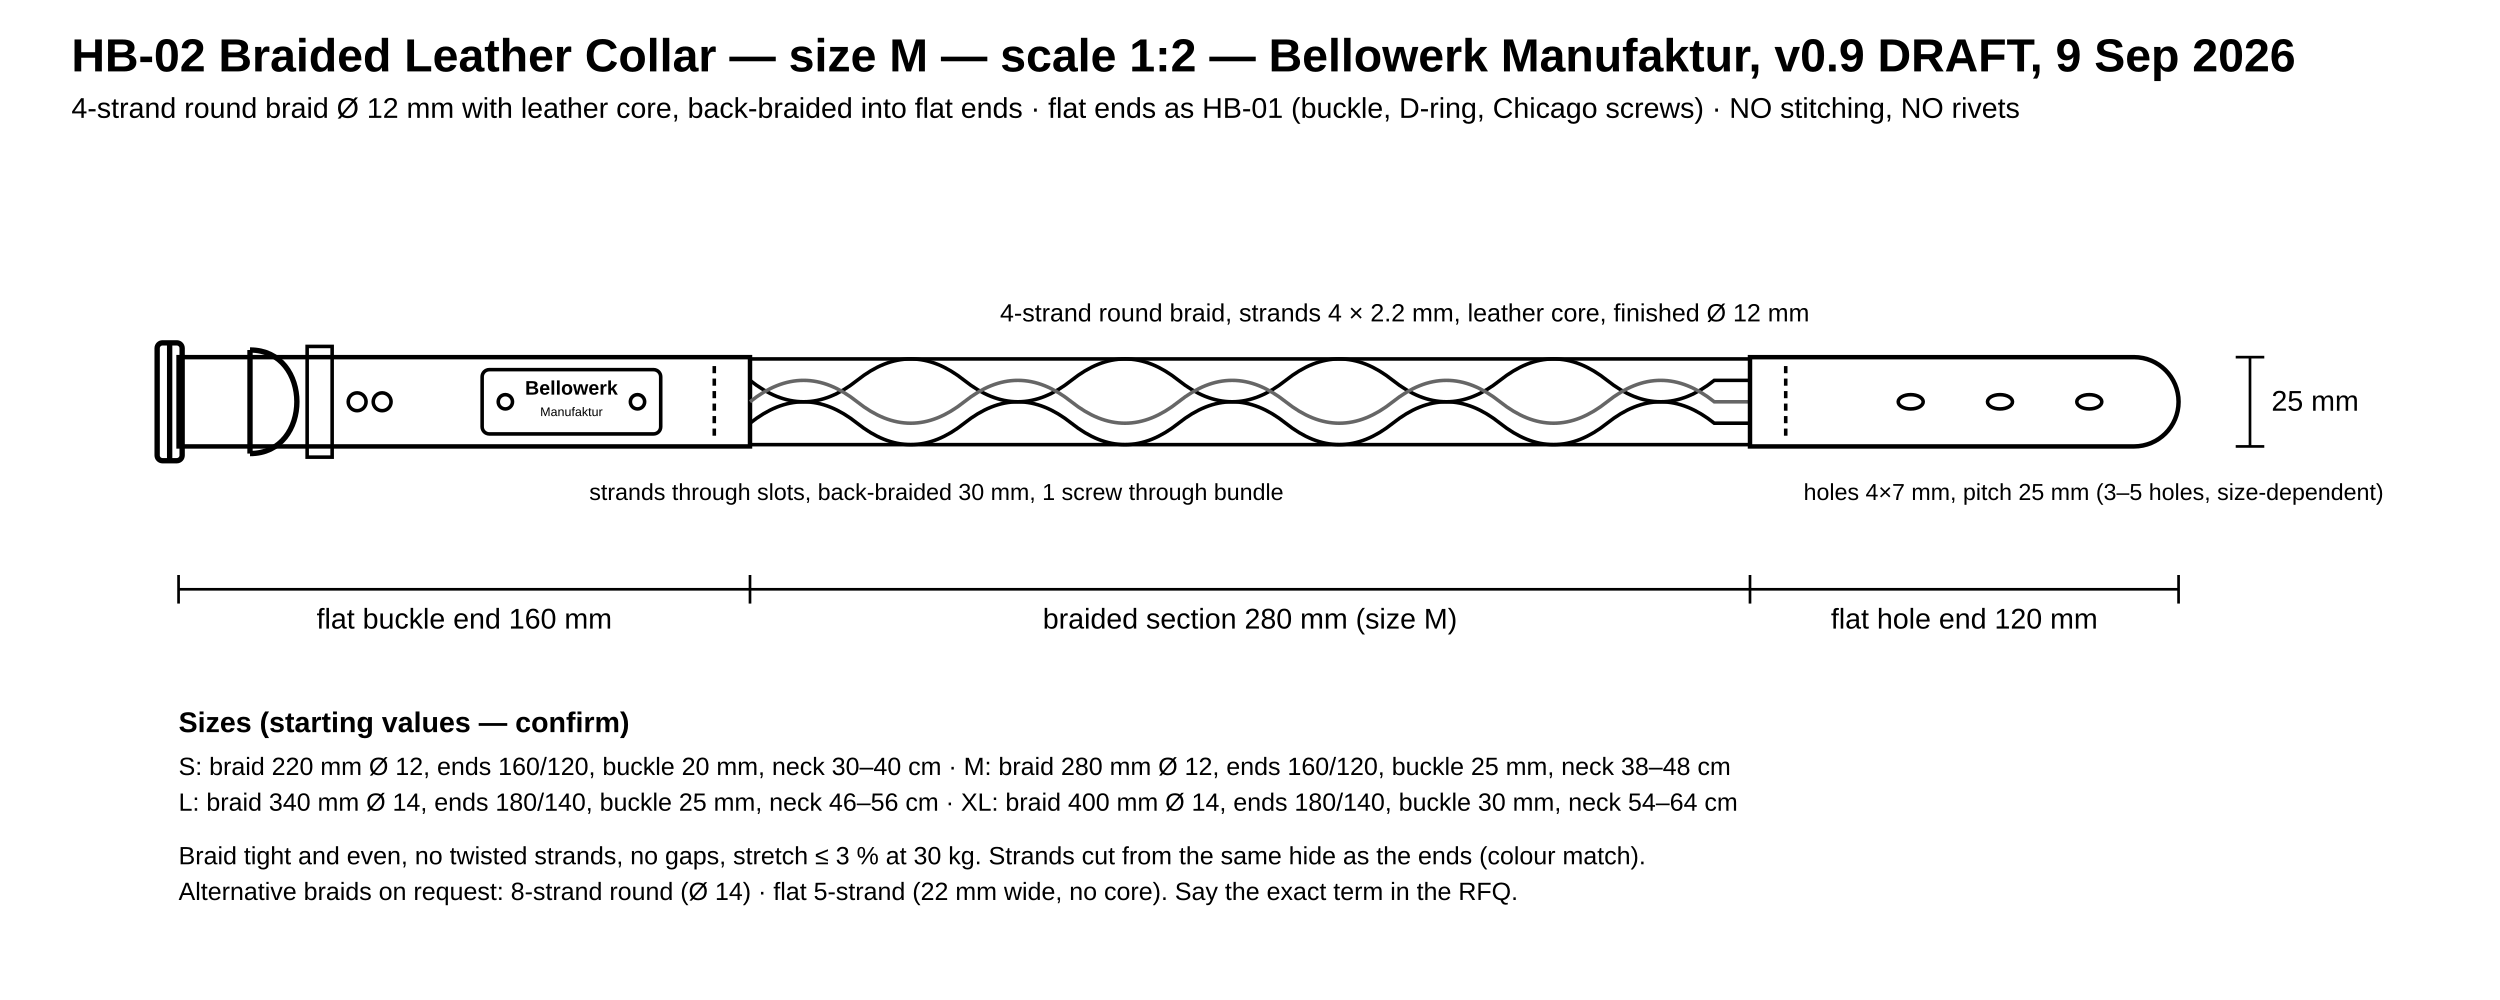
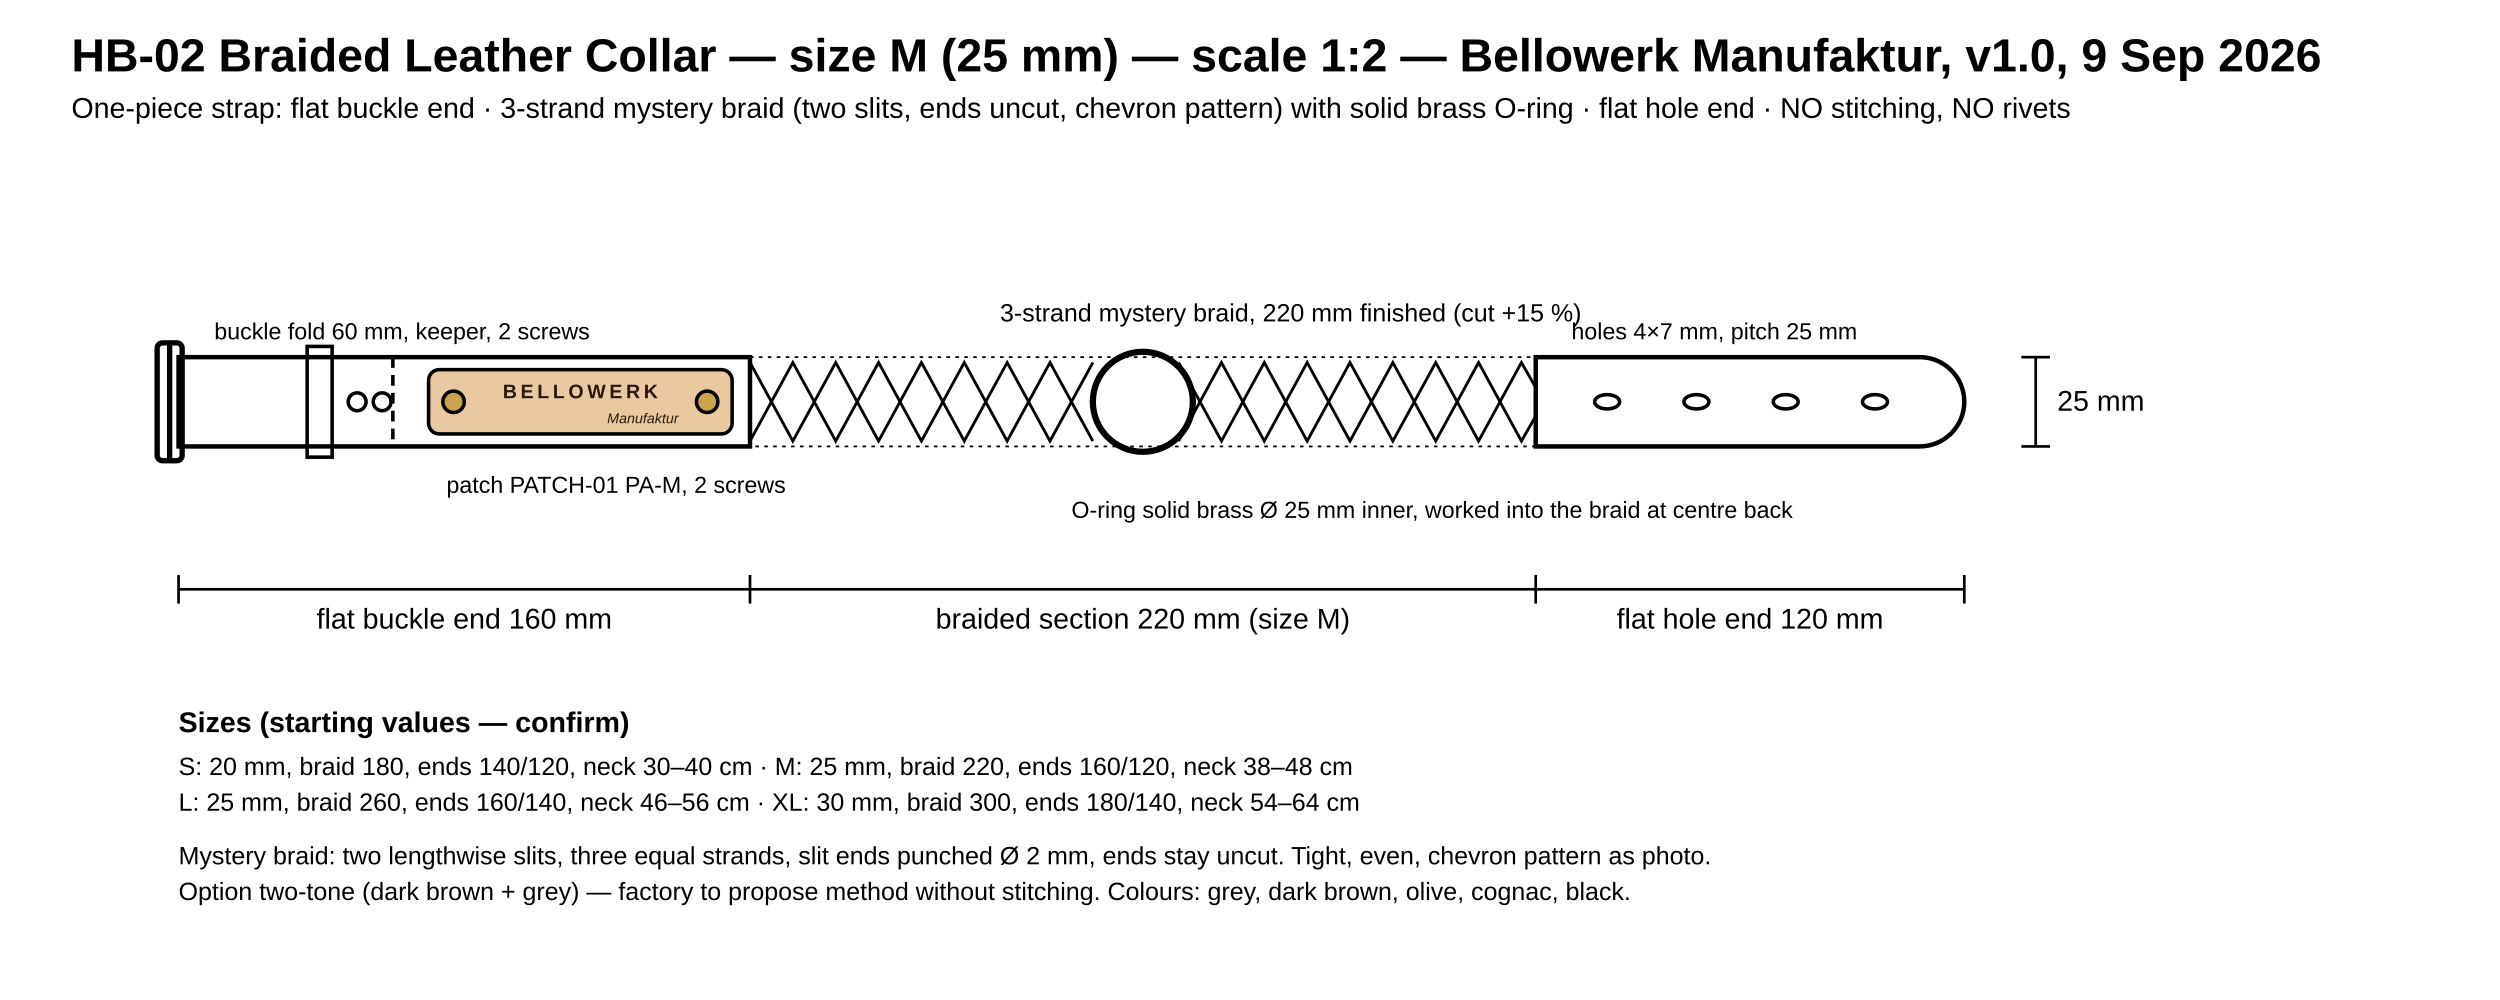
<svg xmlns="http://www.w3.org/2000/svg" width="1400" height="560" viewBox="0 0 1400 560" font-family="Arial, Helvetica, sans-serif" font-size="16" fill="none" stroke="#000" stroke-width="2">
  <rect x="0" y="0" width="1400" height="560" fill="#fff" stroke="none" />
-   <text x="40" y="40" font-size="26" font-weight="bold" fill="#000" stroke="none">HB-02 Braided Leather Collar — size M — scale 1:2 — Bellowerk Manufaktur, v0.9 DRAFT, 9 Sep 2026</text>
-   <text x="40" y="66" fill="#000" stroke="none">4-strand round braid Ø 12 mm with leather core, back-braided into flat ends · flat ends as HB-01 (buckle, D-ring, Chicago screws) · NO stitching, NO rivets</text>
+   <text x="40" y="40" font-size="26" font-weight="bold" fill="#000" stroke="none">HB-02 Braided Leather Collar — size M (25 mm) — scale 1:2 — Bellowerk Manufaktur, v1.0, 9 Sep 2026</text>
+   <text x="40" y="66" fill="#000" stroke="none">One-piece strap: flat buckle end · 3-strand mystery braid (two slits, ends uncut, chevron pattern) with solid brass O-ring · flat hole end · NO stitching, NO rivets</text>
  <g>
    <rect x="100" y="200" width="320" height="50" stroke-width="2.5" />
    <rect x="88" y="192" width="14" height="66" rx="3" stroke-width="3" />
    <line x1="95" y1="192" x2="95" y2="258" stroke-width="3" />
-     <path d="M 140 196 V 254" stroke-width="3" />
-     <path d="M 140 196 C 175 196 175 254 140 254" stroke-width="3" />
    <rect x="172" y="194" width="14" height="62" />
    <circle cx="200" cy="225" r="5" />
    <circle cx="214" cy="225" r="5" />
-     <rect x="270" y="207" width="100" height="36" rx="4" />
-     <circle cx="283" cy="225" r="4" />
-     <circle cx="357" cy="225" r="4" />
-     <text x="320" y="221" text-anchor="middle" fill="#000" stroke="none" font-size="11" font-weight="bold">Bellowerk</text>
-     <text x="320" y="233" text-anchor="middle" fill="#000" stroke="none" font-size="7">Manufaktur</text>
-     <line x1="400" y1="205" x2="400" y2="245" stroke-dasharray="4 3" />
-     <text x="330" y="280" fill="#000" stroke="none" font-size="13">strands through slots, back-braided 30 mm, 1 screw through bundle</text>
+     <line x1="220" y1="200" x2="220" y2="250" stroke-dasharray="6 4" />
+     <text x="120" y="190" fill="#000" stroke="none" font-size="13">buckle fold 60 mm, keeper, 2 screws</text>
+     <rect x="240" y="207" width="170" height="36" rx="6" fill="#e8c9a0" stroke="#000" />
+     <circle cx="254" cy="225" r="6" fill="#c9a44a" />
+     <circle cx="396" cy="225" r="6" fill="#c9a44a" />
+     <text x="325" y="223" text-anchor="middle" fill="#2a1a0e" stroke="none" font-size="11" letter-spacing="2" font-weight="bold">BELLOWERK</text>
+     <text x="360" y="237" text-anchor="middle" fill="#2a1a0e" stroke="none" font-size="8" font-style="italic">Manufaktur</text>
+     <text x="250" y="276" fill="#000" stroke="none" font-size="13">patch PATCH-01 PA-M, 2 screws</text>
+     <rect x="420" y="200" width="440" height="50" stroke-dasharray="2 3" stroke-width="1" />
+     <g stroke-width="1.6">
+       <path d="M 420 203 l 12 22 l 12 -22 l 12 22 l 12 -22 l 12 22 l 12 -22 l 12 22 l 12 -22 l 12 22 l 12 -22 l 12 22 l 12 -22 l 12 22 l 12 -22 l 12 22 l 12 -22" />
+       <path d="M 420 247 l 12 -22 l 12 22 l 12 -22 l 12 22 l 12 -22 l 12 22 l 12 -22 l 12 22 l 12 -22 l 12 22 l 12 -22 l 12 22 l 12 -22 l 12 22 l 12 -22 l 12 22" />
+       <path d="M 660 203 l 12 22 l 12 -22 l 12 22 l 12 -22 l 12 22 l 12 -22 l 12 22 l 12 -22 l 12 22 l 12 -22 l 12 22 l 12 -22 l 12 22 l 12 -22 l 12 22 l 12 -22 l 8 14" />
+       <path d="M 660 247 l 12 -22 l 12 22 l 12 -22 l 12 22 l 12 -22 l 12 22 l 12 -22 l 12 22 l 12 -22 l 12 22 l 12 -22 l 12 22 l 12 -22 l 12 22 l 12 -22 l 12 22 l 8 -14" />
+     </g>
+     <circle cx="640" cy="225" r="28" stroke-width="3.5" />
+     <text x="560" y="180" fill="#000" stroke="none" font-size="14">3-strand mystery braid, 220 mm finished (cut +15 %)</text>
+     <text x="600" y="290" fill="#000" stroke="none" font-size="13">O-ring solid brass Ø 25 mm inner, worked into the braid at centre back</text>
+     <path d="M 860 200 H 1075 A 25 25 0 0 1 1075 250 H 860 Z" stroke-width="2.5" />
    <g stroke-width="2">
-       <path d="M 420 213 Q 450 237 480 213 T 540 213 T 600 213 T 660 213 T 720 213 T 780 213 T 840 213 T 900 213 T 960 213 L 980 213" />
-       <path d="M 420 237 Q 450 213 480 237 T 540 237 T 600 237 T 660 237 T 720 237 T 780 237 T 840 237 T 900 237 T 960 237 L 980 237" />
-       <path d="M 420 225 Q 450 201 480 225 T 540 225 T 600 225 T 660 225 T 720 225 T 780 225 T 840 225 T 900 225 T 960 225 L 980 225" stroke="#666" />
-       <line x1="420" y1="201" x2="980" y2="201" />
-       <line x1="420" y1="249" x2="980" y2="249" />
+       <ellipse cx="1050" cy="225" rx="7" ry="4" />
+       <ellipse cx="1000" cy="225" rx="7" ry="4" />
+       <ellipse cx="950" cy="225" rx="7" ry="4" />
+       <ellipse cx="900" cy="225" rx="7" ry="4" />
    </g>
-     <text x="560" y="180" fill="#000" stroke="none" font-size="14">4-strand round braid, strands 4 × 2.2 mm, leather core, finished Ø 12 mm</text>
-     <path d="M 980 200 H 1195 A 25 25 0 0 1 1195 250 H 980 Z" stroke-width="2.5" />
-     <line x1="1000" y1="205" x2="1000" y2="245" stroke-dasharray="4 3" />
-     <g stroke-width="2">
-       <ellipse cx="1170" cy="225" rx="7" ry="4" />
-       <ellipse cx="1120" cy="225" rx="7" ry="4" />
-       <ellipse cx="1070" cy="225" rx="7" ry="4" />
-     </g>
-     <text x="1010" y="280" fill="#000" stroke="none" font-size="13">holes 4×7 mm, pitch 25 mm (3–5 holes, size-dependent)</text>
+     <text x="880" y="190" fill="#000" stroke="none" font-size="13">holes 4×7 mm, pitch 25 mm</text>
  </g>
  <g stroke-width="1.5">
    <line x1="100" y1="330" x2="420" y2="330" />
    <line x1="100" y1="322" x2="100" y2="338" />
    <line x1="420" y1="322" x2="420" y2="338" />
    <text x="260" y="352" text-anchor="middle" fill="#000" stroke="none">flat buckle end 160 mm</text>
-     <line x1="420" y1="330" x2="980" y2="330" />
-     <line x1="980" y1="322" x2="980" y2="338" />
-     <text x="700" y="352" text-anchor="middle" fill="#000" stroke="none">braided section 280 mm (size M)</text>
-     <line x1="980" y1="330" x2="1220" y2="330" />
-     <line x1="1220" y1="322" x2="1220" y2="338" />
-     <text x="1100" y="352" text-anchor="middle" fill="#000" stroke="none">flat hole end 120 mm</text>
-     <line x1="1260" y1="200" x2="1260" y2="250" />
-     <line x1="1252" y1="200" x2="1268" y2="200" />
-     <line x1="1252" y1="250" x2="1268" y2="250" />
-     <text x="1272" y="230" fill="#000" stroke="none">25 mm</text>
+     <line x1="420" y1="330" x2="860" y2="330" />
+     <line x1="860" y1="322" x2="860" y2="338" />
+     <text x="640" y="352" text-anchor="middle" fill="#000" stroke="none">braided section 220 mm (size M)</text>
+     <line x1="860" y1="330" x2="1100" y2="330" />
+     <line x1="1100" y1="322" x2="1100" y2="338" />
+     <text x="980" y="352" text-anchor="middle" fill="#000" stroke="none">flat hole end 120 mm</text>
+     <line x1="1140" y1="200" x2="1140" y2="250" />
+     <line x1="1132" y1="200" x2="1148" y2="200" />
+     <line x1="1132" y1="250" x2="1148" y2="250" />
+     <text x="1152" y="230" fill="#000" stroke="none">25 mm</text>
  </g>
  <g transform="translate(100,410)">
    <text x="0" y="0" fill="#000" stroke="none" font-weight="bold">Sizes (starting values — confirm)</text>
-     <text x="0" y="24" fill="#000" stroke="none" font-size="14">S: braid 220 mm Ø 12, ends 160/120, buckle 20 mm, neck 30–40 cm · M: braid 280 mm Ø 12, ends 160/120, buckle 25 mm, neck 38–48 cm</text>
-     <text x="0" y="44" fill="#000" stroke="none" font-size="14">L: braid 340 mm Ø 14, ends 180/140, buckle 25 mm, neck 46–56 cm · XL: braid 400 mm Ø 14, ends 180/140, buckle 30 mm, neck 54–64 cm</text>
-     <text x="0" y="74" fill="#000" stroke="none" font-size="14">Braid tight and even, no twisted strands, no gaps, stretch ≤ 3 % at 30 kg. Strands cut from the same hide as the ends (colour match).</text>
-     <text x="0" y="94" fill="#000" stroke="none" font-size="14">Alternative braids on request: 8-strand round (Ø 14) · flat 5-strand (22 mm wide, no core). Say the exact term in the RFQ.</text>
+     <text x="0" y="24" fill="#000" stroke="none" font-size="14">S: 20 mm, braid 180, ends 140/120, neck 30–40 cm · M: 25 mm, braid 220, ends 160/120, neck 38–48 cm</text>
+     <text x="0" y="44" fill="#000" stroke="none" font-size="14">L: 25 mm, braid 260, ends 160/140, neck 46–56 cm · XL: 30 mm, braid 300, ends 180/140, neck 54–64 cm</text>
+     <text x="0" y="74" fill="#000" stroke="none" font-size="14">Mystery braid: two lengthwise slits, three equal strands, slit ends punched Ø 2 mm, ends stay uncut. Tight, even, chevron pattern as photo.</text>
+     <text x="0" y="94" fill="#000" stroke="none" font-size="14">Option two-tone (dark brown + grey) — factory to propose method without stitching. Colours: grey, dark brown, olive, cognac, black.</text>
  </g>
</svg>
